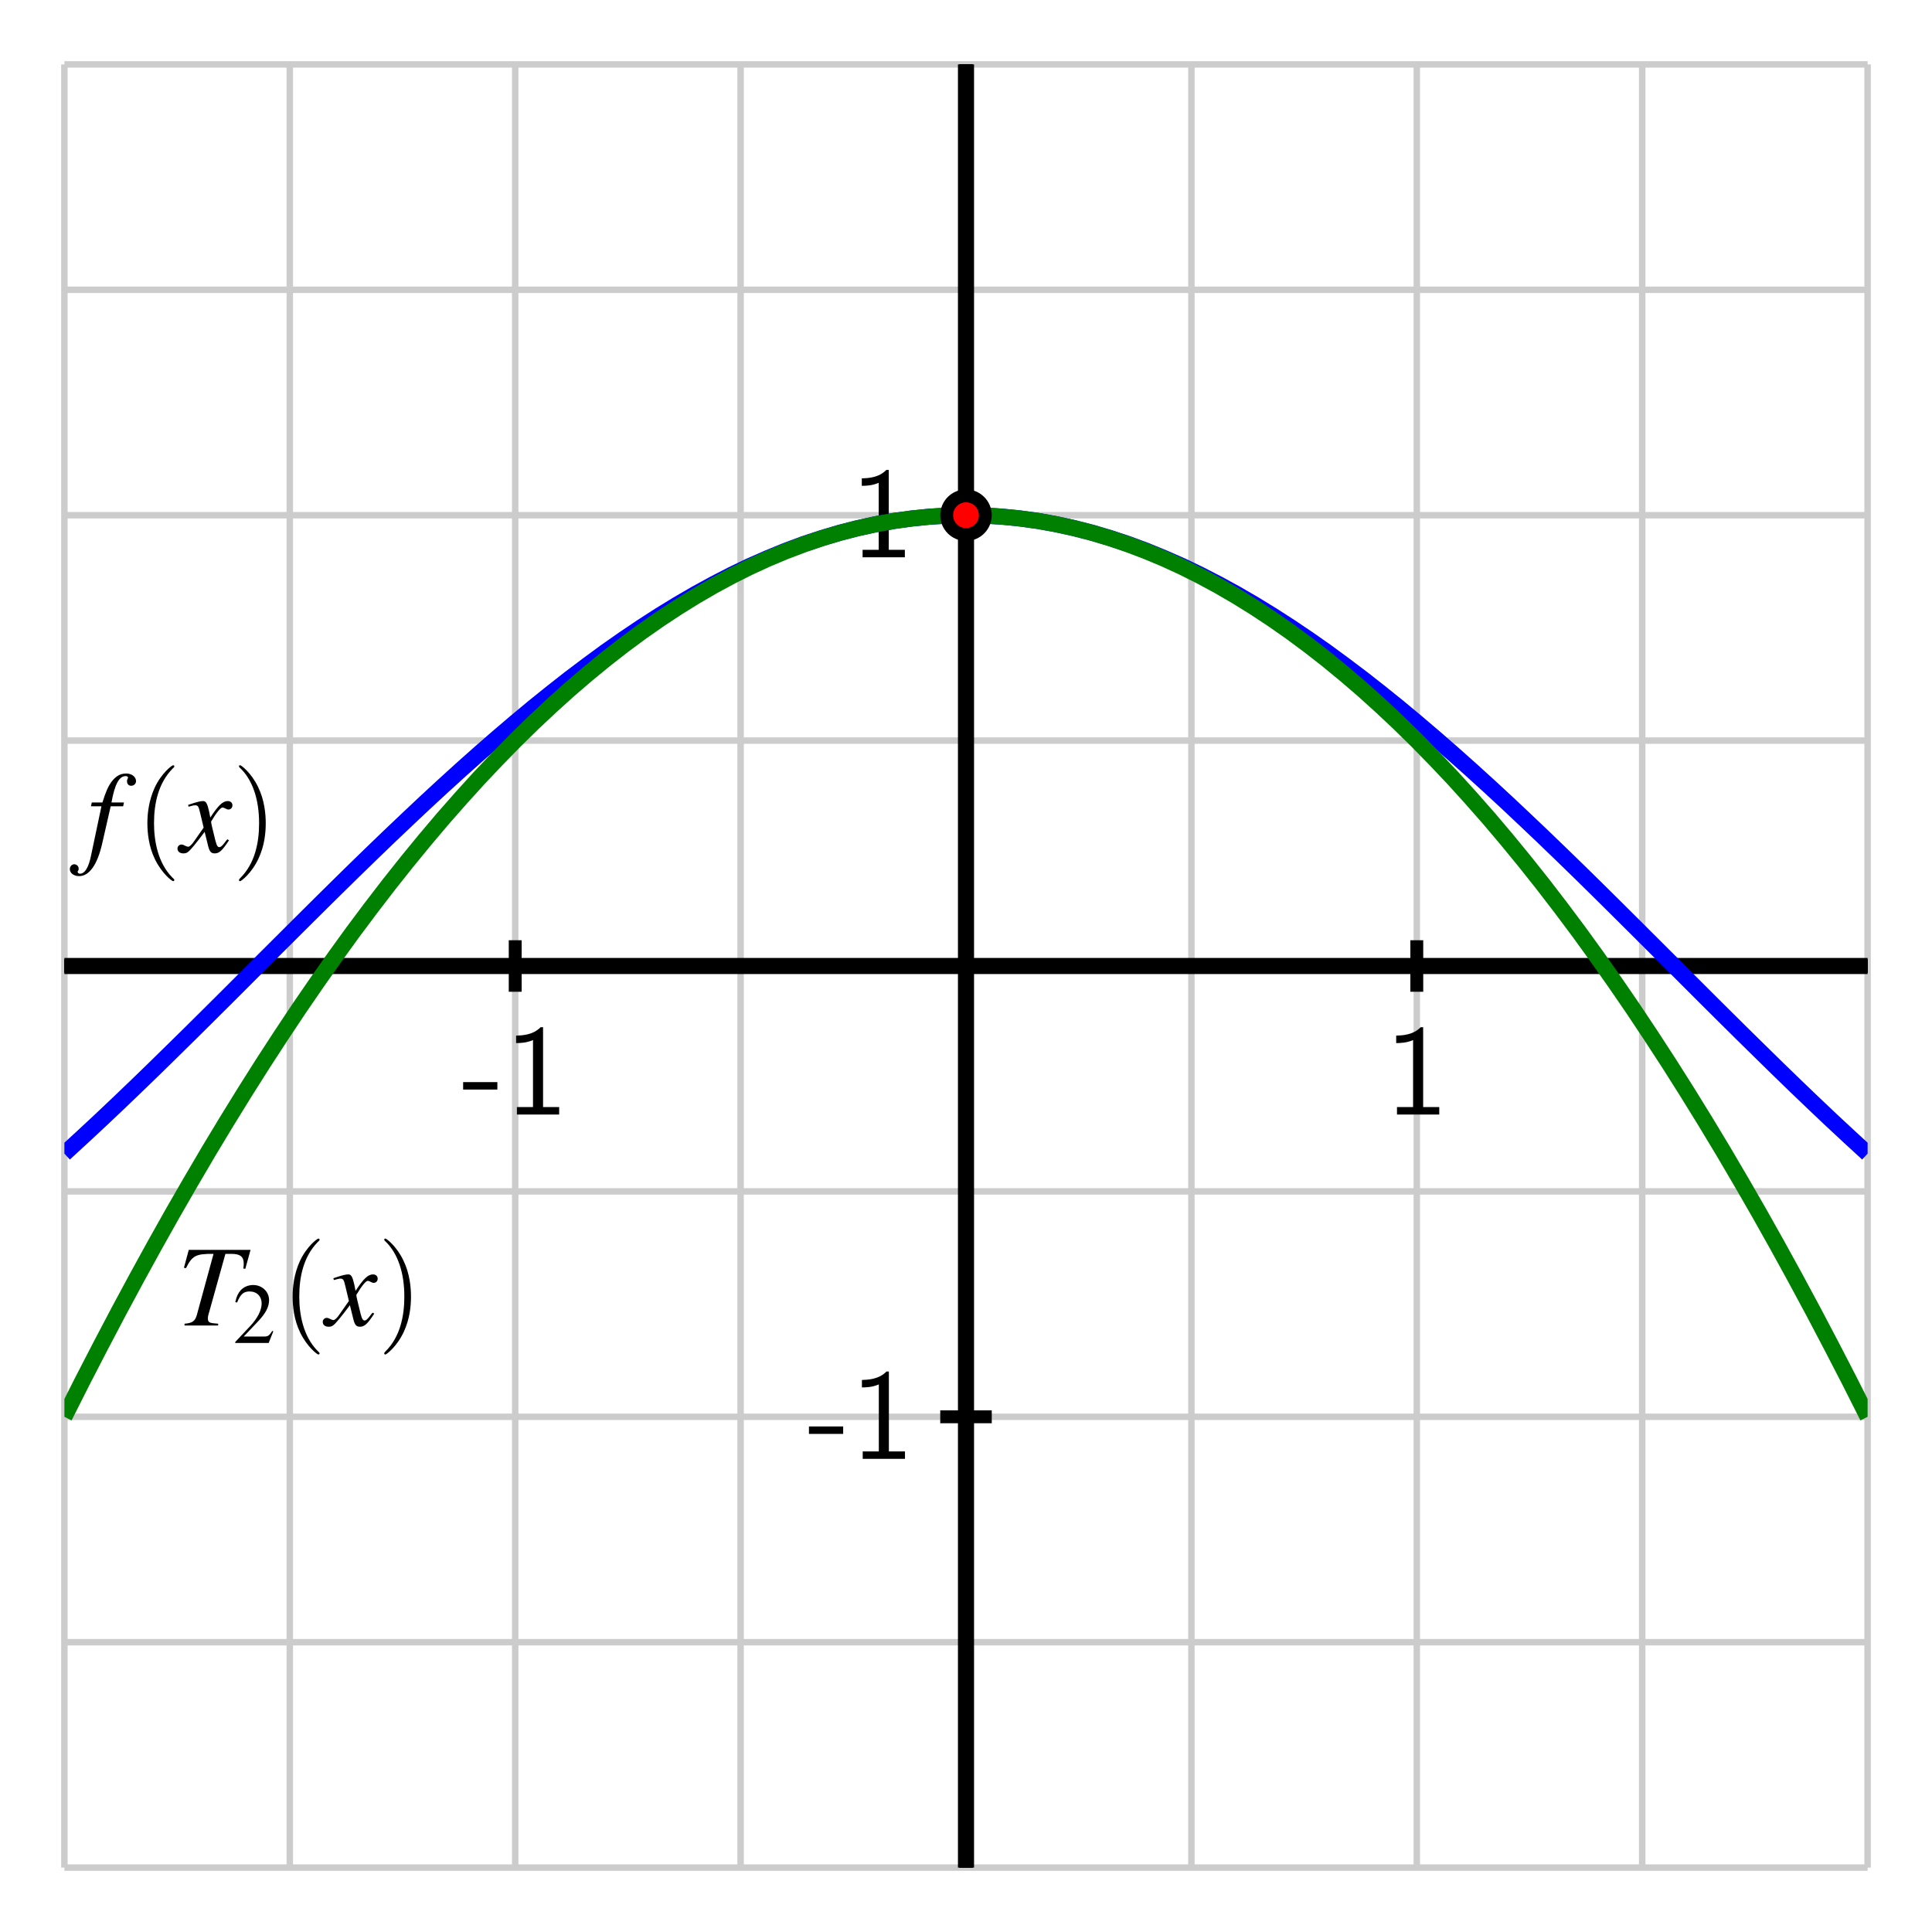
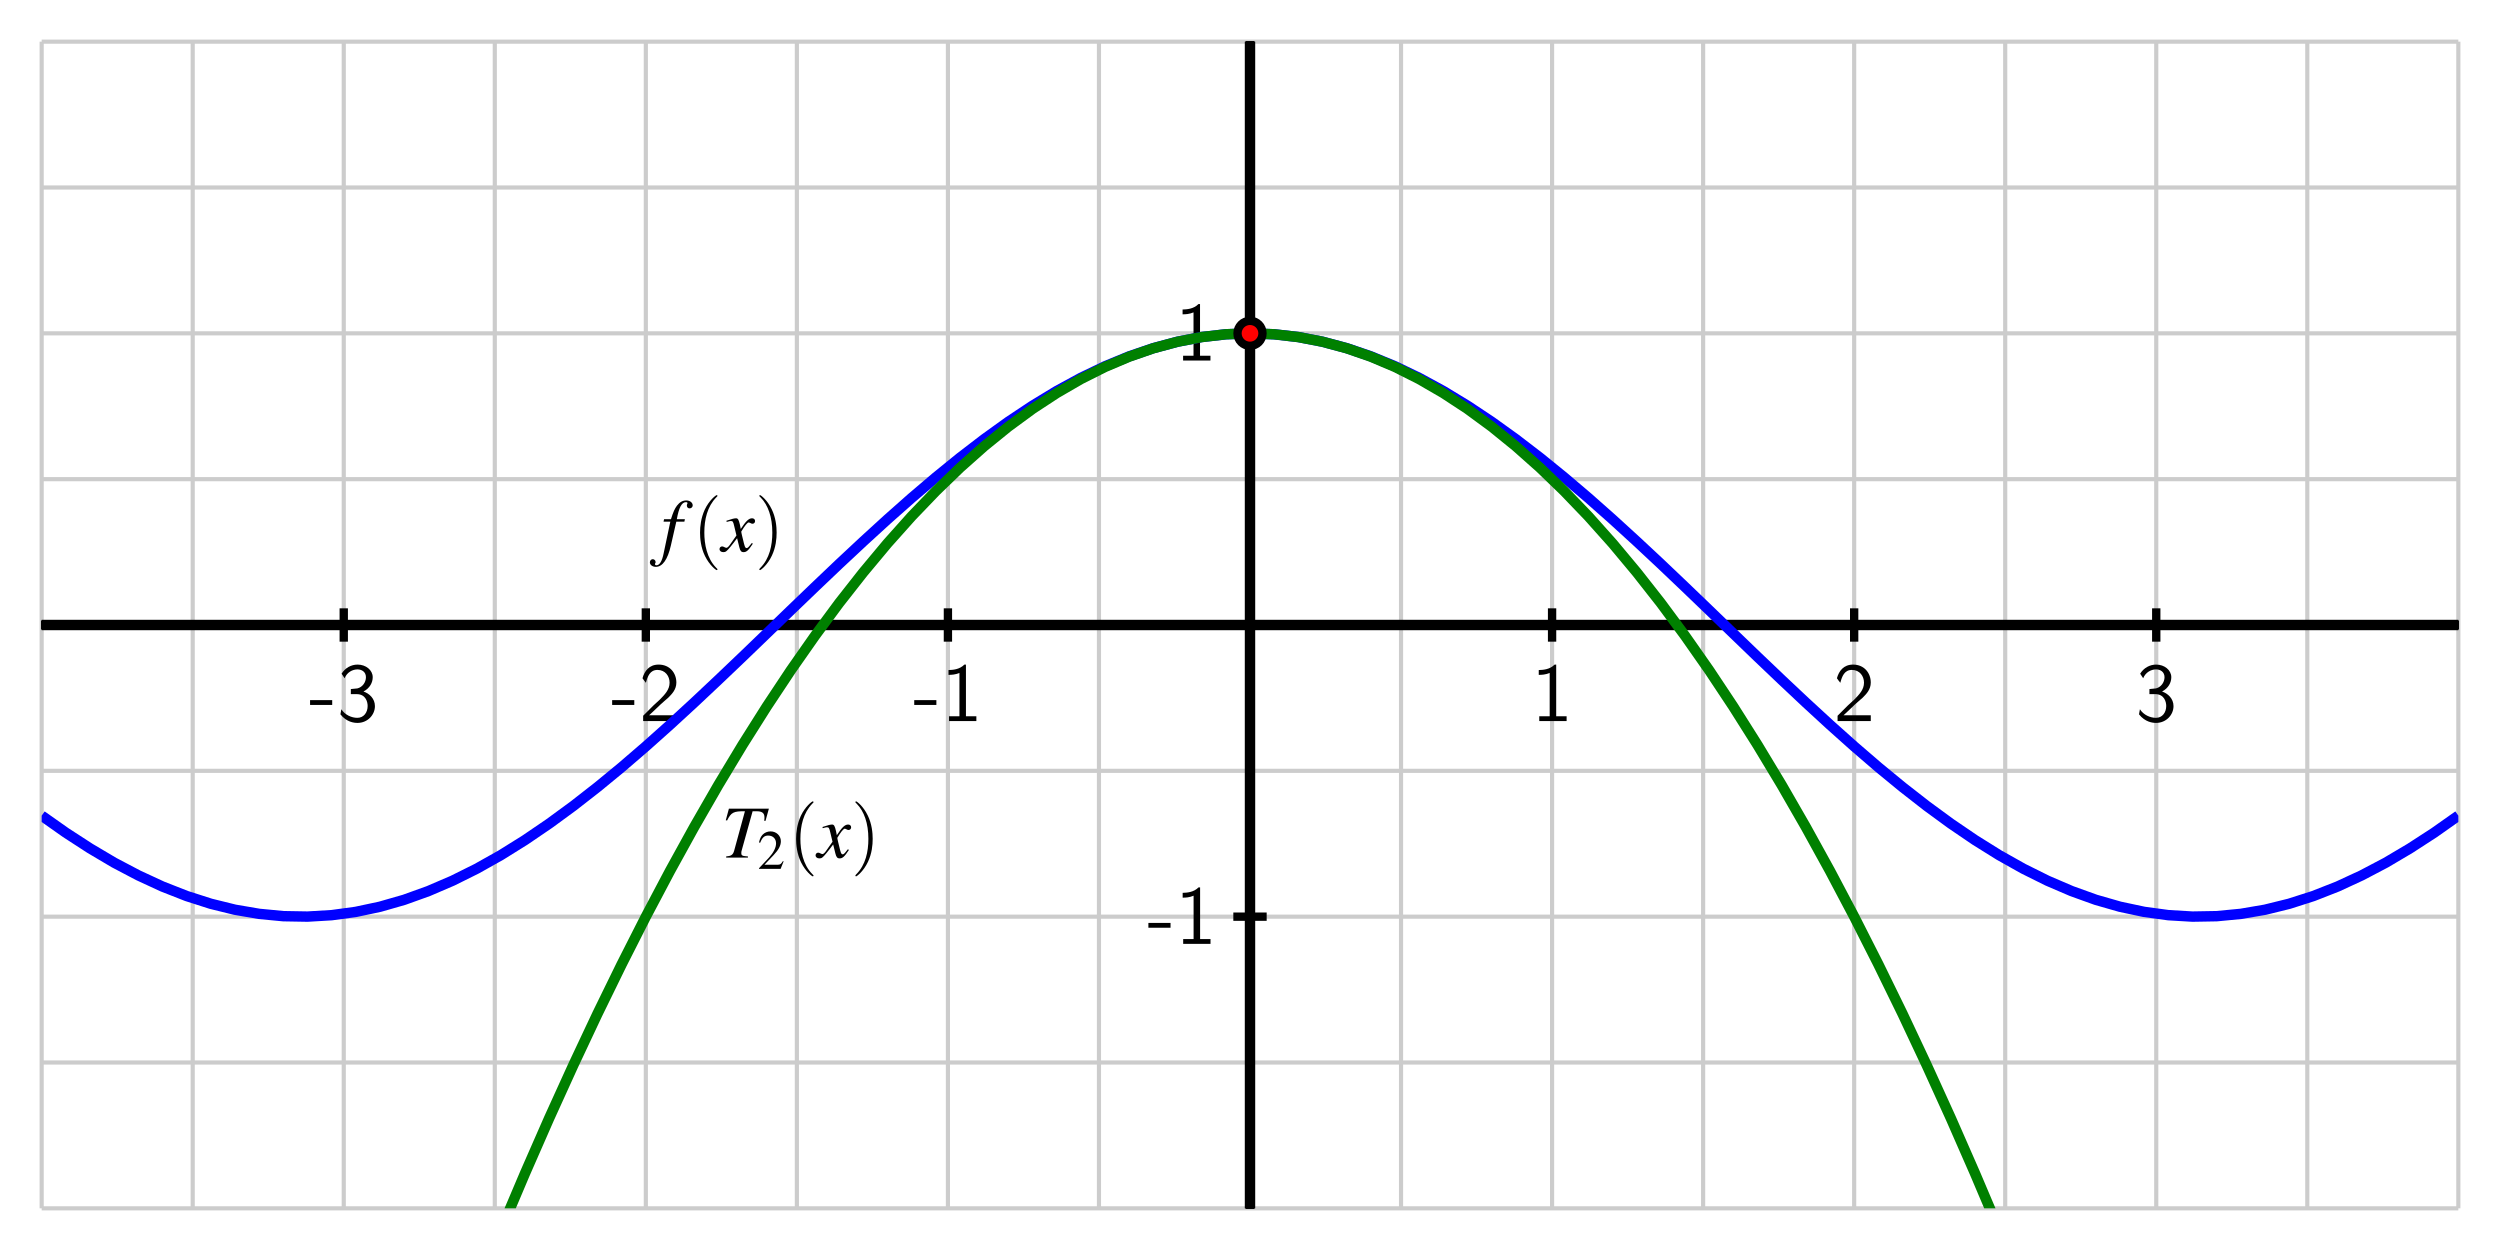
- <svg xmlns="http://www.w3.org/2000/svg" xmlns:xlink="http://www.w3.org/1999/xlink" width="150pt" height="150pt" viewBox="0 0 150 150" version="1.1">
+ <svg xmlns="http://www.w3.org/2000/svg" xmlns:xlink="http://www.w3.org/1999/xlink" width="300pt" height="150pt" viewBox="0 0 300 150" version="1.1">
  <defs>
    <g>
      <symbol overflow="visible" id="glyph0-0">
        <path style="stroke:none;" d="" />
      </symbol>
      <symbol overflow="visible" id="glyph0-1">
        <path style="stroke:none;" d="M 2.766 -1.938 L 2.766 -2.516 L 0.109 -2.516 L 0.109 -1.938 Z M 2.766 -1.938 " />
      </symbol>
      <symbol overflow="visible" id="glyph0-2">
+         <path style="stroke:none;" d="M 0.922 -5.141 C 1.203 -5.844 1.859 -6.203 2.469 -6.203 C 2.984 -6.203 3.484 -5.906 3.484 -5.266 C 3.484 -4.656 3.062 -4.062 2.453 -3.922 C 2.406 -3.906 2.375 -3.906 1.672 -3.844 L 1.672 -3.234 L 2.375 -3.234 C 3.453 -3.234 3.688 -2.312 3.688 -1.812 C 3.688 -1.031 3.219 -0.391 2.453 -0.391 C 1.766 -0.391 0.969 -0.734 0.531 -1.422 L 0.422 -0.812 C 1.156 0.125 2.062 0.219 2.469 0.219 C 3.688 0.219 4.562 -0.75 4.562 -1.797 C 4.562 -2.703 3.875 -3.328 3.188 -3.547 C 3.953 -3.953 4.297 -4.625 4.297 -5.266 C 4.297 -6.125 3.469 -6.781 2.484 -6.781 C 1.703 -6.781 0.984 -6.375 0.562 -5.688 Z M 0.922 -5.141 " />
+       </symbol>
+       <symbol overflow="visible" id="glyph0-3">
+         <path style="stroke:none;" d="M 1.734 -1.875 L 0.5 -0.641 L 0.5 0 L 4.484 0 L 4.484 -0.703 L 2.672 -0.703 C 2.547 -0.703 2.438 -0.703 2.312 -0.703 L 1.219 -0.703 C 1.547 -0.984 2.297 -1.734 2.609 -2.016 C 2.797 -2.203 3.312 -2.625 3.5 -2.797 C 3.953 -3.25 4.484 -3.781 4.484 -4.625 C 4.484 -5.781 3.688 -6.781 2.359 -6.781 C 1.219 -6.781 0.656 -6 0.422 -5.141 C 0.547 -4.969 0.594 -4.906 0.609 -4.875 C 0.625 -4.859 0.734 -4.734 0.828 -4.594 C 1.031 -5.359 1.312 -6.141 2.219 -6.141 C 3.156 -6.141 3.672 -5.391 3.672 -4.609 C 3.672 -3.766 3.094 -3.188 2.516 -2.594 Z M 1.734 -1.875 " />
+       </symbol>
+       <symbol overflow="visible" id="glyph0-4">
        <path style="stroke:none;" d="M 2.984 -6.781 L 2.797 -6.781 C 2.203 -6.172 1.375 -6.141 0.891 -6.125 L 0.891 -5.547 C 1.219 -5.547 1.703 -5.562 2.203 -5.781 L 2.203 -0.578 L 0.953 -0.578 L 0.953 0 L 4.234 0 L 4.234 -0.578 L 2.984 -0.578 Z M 2.984 -6.781 " />
      </symbol>
      <symbol overflow="visible" id="glyph1-0">
        <path style="stroke:none;" d="" />
      </symbol>
      <symbol overflow="visible" id="glyph1-1">
        <path style="stroke:none;" d="M 0.312 -3.562 L 1.125 -3.562 L 0.328 0.219 C 0.141 1.172 -0.156 1.672 -0.547 1.672 C -0.641 1.672 -0.719 1.609 -0.719 1.531 C -0.719 1.5 -0.719 1.469 -0.688 1.438 C -0.641 1.375 -0.641 1.344 -0.641 1.281 C -0.641 1.094 -0.797 0.938 -0.984 0.938 C -1.172 0.938 -1.328 1.109 -1.328 1.312 C -1.328 1.625 -1.016 1.859 -0.609 1.859 C 0.188 1.859 0.812 0.969 1.188 -0.688 L 1.844 -3.562 L 2.812 -3.562 L 2.875 -3.859 L 1.906 -3.859 C 2.156 -5.266 2.5 -5.906 3 -5.906 C 3.109 -5.906 3.188 -5.859 3.188 -5.797 C 3.188 -5.766 3.188 -5.75 3.156 -5.703 C 3.125 -5.625 3.109 -5.578 3.109 -5.516 C 3.109 -5.297 3.234 -5.156 3.438 -5.156 C 3.641 -5.156 3.812 -5.312 3.812 -5.516 C 3.812 -5.844 3.484 -6.109 3.047 -6.109 C 2.594 -6.109 2.25 -5.906 1.922 -5.484 C 1.656 -5.125 1.469 -4.719 1.203 -3.859 L 0.375 -3.859 Z M 0.312 -3.562 " />
      </symbol>
      <symbol overflow="visible" id="glyph1-2">
        <path style="stroke:none;" d="M 3.625 -1 C 3.547 -0.922 3.5 -0.859 3.422 -0.75 C 3.219 -0.484 3.109 -0.391 3 -0.391 C 2.875 -0.391 2.797 -0.516 2.734 -0.766 C 2.703 -0.844 2.703 -0.891 2.688 -0.922 C 2.469 -1.828 2.359 -2.234 2.359 -2.375 C 2.766 -3.062 3.094 -3.469 3.25 -3.469 C 3.297 -3.469 3.375 -3.438 3.469 -3.391 C 3.578 -3.328 3.641 -3.312 3.703 -3.312 C 3.891 -3.312 4.016 -3.453 4.016 -3.641 C 4.016 -3.828 3.875 -3.969 3.656 -3.969 C 3.266 -3.969 2.922 -3.641 2.297 -2.688 L 2.203 -3.172 C 2.062 -3.781 1.969 -3.969 1.734 -3.969 C 1.531 -3.969 1.219 -3.891 0.672 -3.703 L 0.578 -3.672 L 0.609 -3.531 C 0.953 -3.625 1.031 -3.641 1.109 -3.641 C 1.344 -3.641 1.391 -3.562 1.516 -3.016 L 1.781 -1.906 L 1.047 -0.859 C 0.859 -0.578 0.688 -0.422 0.578 -0.422 C 0.531 -0.422 0.438 -0.453 0.344 -0.5 C 0.234 -0.562 0.141 -0.594 0.062 -0.594 C -0.109 -0.594 -0.25 -0.453 -0.25 -0.281 C -0.25 -0.047 -0.062 0.094 0.203 0.094 C 0.484 0.094 0.594 0.016 1.047 -0.531 C 1.281 -0.812 1.469 -1.062 1.859 -1.578 L 2.125 -0.5 C 2.234 -0.047 2.359 0.094 2.641 0.094 C 2.984 0.094 3.219 -0.109 3.75 -0.922 Z M 3.625 -1 " />
      </symbol>
      <symbol overflow="visible" id="glyph1-3">
        <path style="stroke:none;" d="M 5.703 -5.875 L 0.906 -5.875 L 0.531 -4.484 L 0.688 -4.453 C 1.172 -5.422 1.453 -5.578 2.828 -5.562 L 1.531 -0.812 C 1.391 -0.328 1.172 -0.188 0.578 -0.141 L 0.578 0 L 3.188 0 L 3.188 -0.141 C 3.047 -0.156 2.906 -0.172 2.859 -0.172 C 2.5 -0.203 2.391 -0.281 2.391 -0.547 C 2.391 -0.672 2.406 -0.781 2.5 -1.078 L 3.75 -5.562 L 4.234 -5.562 C 4.891 -5.562 5.172 -5.344 5.172 -4.828 C 5.172 -4.719 5.172 -4.578 5.141 -4.422 L 5.297 -4.406 Z M 5.703 -5.875 " />
      </symbol>
      <symbol overflow="visible" id="glyph2-0">
        <path style="stroke:none;" d="" />
      </symbol>
      <symbol overflow="visible" id="glyph2-1">
        <path style="stroke:none;" d="M 2.984 2.156 C 2.984 2.141 2.984 2.109 2.828 1.969 C 1.703 0.828 1.406 -0.875 1.406 -2.25 C 1.406 -3.812 1.75 -5.375 2.859 -6.5 C 2.984 -6.609 2.984 -6.641 2.984 -6.656 C 2.984 -6.719 2.938 -6.75 2.891 -6.75 C 2.797 -6.75 1.984 -6.141 1.453 -5 C 1 -4 0.891 -3 0.891 -2.25 C 0.891 -1.547 0.984 -0.453 1.484 0.562 C 2.031 1.672 2.797 2.25 2.891 2.25 C 2.938 2.25 2.984 2.219 2.984 2.156 Z M 2.984 2.156 " />
      </symbol>
      <symbol overflow="visible" id="glyph2-2">
        <path style="stroke:none;" d="M 2.594 -2.25 C 2.594 -2.953 2.5 -4.047 2 -5.062 C 1.469 -6.172 0.688 -6.75 0.609 -6.75 C 0.547 -6.75 0.516 -6.719 0.516 -6.656 C 0.516 -6.641 0.516 -6.609 0.688 -6.453 C 1.562 -5.562 2.078 -4.125 2.078 -2.25 C 2.078 -0.719 1.75 0.875 0.625 2 C 0.516 2.109 0.516 2.141 0.516 2.156 C 0.516 2.219 0.547 2.25 0.609 2.25 C 0.688 2.25 1.5 1.641 2.031 0.5 C 2.5 -0.5 2.594 -1.5 2.594 -2.25 Z M 2.594 -2.25 " />
      </symbol>
      <symbol overflow="visible" id="glyph3-0">
        <path style="stroke:none;" d="" />
      </symbol>
      <symbol overflow="visible" id="glyph3-1">
        <path style="stroke:none;" d="M 3.156 -0.906 L 3.078 -0.938 C 2.828 -0.562 2.75 -0.5 2.438 -0.5 L 0.859 -0.5 L 1.969 -1.672 C 2.562 -2.297 2.828 -2.797 2.828 -3.328 C 2.828 -3.984 2.281 -4.5 1.594 -4.5 C 1.219 -4.5 0.875 -4.359 0.625 -4.094 C 0.422 -3.859 0.312 -3.641 0.203 -3.172 L 0.344 -3.141 C 0.609 -3.797 0.859 -4 1.312 -4 C 1.875 -4 2.25 -3.625 2.25 -3.062 C 2.25 -2.547 1.938 -1.938 1.391 -1.344 L 0.203 -0.078 L 0.203 0 L 2.797 0 Z M 3.156 -0.906 " />
      </symbol>
    </g>
    <clipPath id="clip1">
-       <path d="M 5 22 L 145 22 L 145 108 L 5 108 Z M 5 22 " />
+       <path d="M 5 22 L 295 22 L 295 128 L 5 128 Z M 5 22 " />
    </clipPath>
    <clipPath id="clip2">
-       <path d="M 5 22 L 145 22 L 145 128 L 5 128 Z M 5 22 " />
+       <path d="M 5 22 L 295 22 L 295 145 L 5 145 Z M 5 22 " />
    </clipPath>
  </defs>
  <g id="surface1">
-     <path style="fill:none;stroke-width:5;stroke-linecap:butt;stroke-linejoin:miter;stroke:rgb(80.077%,80.077%,80.077%);stroke-opacity:1;stroke-miterlimit:10;" d="M 50 50 L 50 1450 M 225 50 L 225 1450 M 400 50 L 400 1450 M 575 50 L 575 1450 M 750 50 L 750 1450 M 925 50 L 925 1450 M 1100 50 L 1100 1450 M 1275 50 L 1275 1450 M 1450 50 L 1450 1450 M 50 50 L 1450 50 M 50 225 L 1450 225 M 50 400 L 1450 400 M 50 575 L 1450 575 M 50 750 L 1450 750 M 50 925 L 1450 925 M 50 1100 L 1450 1100 M 50 1275 L 1450 1275 M 50 1450 L 1450 1450 " transform="matrix(0.1,0,0,-0.1,0,150)" />
-     <path style="fill:none;stroke-width:12.5;stroke-linecap:butt;stroke-linejoin:miter;stroke:rgb(0%,0%,0%);stroke-opacity:1;stroke-miterlimit:10;" d="M 50 750 L 1450 750 M 750 50 L 750 1450 " transform="matrix(0.1,0,0,-0.1,0,150)" />
-     <path style="fill:none;stroke-width:10;stroke-linecap:butt;stroke-linejoin:miter;stroke:rgb(0%,0%,0%);stroke-opacity:1;stroke-miterlimit:10;" d="M 50 750 L 1450 750 M 750 50 L 750 1450 M 400 730 L 400 770 " transform="matrix(0.1,0,0,-0.1,0,150)" />
-     <path style="fill:none;stroke-width:10;stroke-linecap:butt;stroke-linejoin:miter;stroke:rgb(0%,0%,0%);stroke-opacity:1;stroke-miterlimit:10;" d="M 50 750 L 1450 750 M 750 50 L 750 1450 M 750 730 L 750 770 " transform="matrix(0.1,0,0,-0.1,0,150)" />
-     <path style="fill:none;stroke-width:10;stroke-linecap:butt;stroke-linejoin:miter;stroke:rgb(0%,0%,0%);stroke-opacity:1;stroke-miterlimit:10;" d="M 50 750 L 1450 750 M 750 50 L 750 1450 M 1100 730 L 1100 770 " transform="matrix(0.1,0,0,-0.1,0,150)" />
-     <path style="fill:none;stroke-width:10;stroke-linecap:butt;stroke-linejoin:miter;stroke:rgb(0%,0%,0%);stroke-opacity:1;stroke-miterlimit:10;" d="M 50 750 L 1450 750 M 750 50 L 750 1450 M 730 400 L 770 400 " transform="matrix(0.1,0,0,-0.1,0,150)" />
-     <path style="fill:none;stroke-width:10;stroke-linecap:butt;stroke-linejoin:miter;stroke:rgb(0%,0%,0%);stroke-opacity:1;stroke-miterlimit:10;" d="M 50 750 L 1450 750 M 750 50 L 750 1450 M 730 750 L 770 750 " transform="matrix(0.1,0,0,-0.1,0,150)" />
-     <path style="fill:none;stroke-width:10;stroke-linecap:butt;stroke-linejoin:miter;stroke:rgb(0%,0%,0%);stroke-opacity:1;stroke-miterlimit:10;" d="M 50 750 L 1450 750 M 750 50 L 750 1450 M 730 1100 L 770 1100 " transform="matrix(0.1,0,0,-0.1,0,150)" />
+     <path style="fill:none;stroke-width:5;stroke-linecap:butt;stroke-linejoin:miter;stroke:rgb(80.077%,80.077%,80.077%);stroke-opacity:1;stroke-miterlimit:10;" d="M 50 50 L 50 1450 M 231.25 50 L 231.25 1450 M 412.5 50 L 412.5 1450 M 593.75 50 L 593.75 1450 M 775 50 L 775 1450 M 956.25 50 L 956.25 1450 M 1137.5 50 L 1137.5 1450 M 1318.75 50 L 1318.75 1450 M 1500 50 L 1500 1450 M 1681.25 50 L 1681.25 1450 M 1862.5 50 L 1862.5 1450 M 2043.75 50 L 2043.75 1450 M 2225 50 L 2225 1450 M 2406.25 50 L 2406.25 1450 M 2587.5 50 L 2587.5 1450 M 2768.75 50 L 2768.75 1450 M 2950 50 L 2950 1450 M 50 50 L 2950 50 M 50 225 L 2950 225 M 50 400 L 2950 400 M 50 575 L 2950 575 M 50 750 L 2950 750 M 50 925 L 2950 925 M 50 1100 L 2950 1100 M 50 1275 L 2950 1275 M 50 1450 L 2950 1450 " transform="matrix(0.1,0,0,-0.1,0,150)" />
+     <path style="fill:none;stroke-width:12.5;stroke-linecap:butt;stroke-linejoin:miter;stroke:rgb(0%,0%,0%);stroke-opacity:1;stroke-miterlimit:10;" d="M 50 750 L 2950 750 M 1500 50 L 1500 1450 " transform="matrix(0.1,0,0,-0.1,0,150)" />
+     <path style="fill:none;stroke-width:10;stroke-linecap:butt;stroke-linejoin:miter;stroke:rgb(0%,0%,0%);stroke-opacity:1;stroke-miterlimit:10;" d="M 50 750 L 2950 750 M 1500 50 L 1500 1450 M 412.5 730 L 412.5 770 " transform="matrix(0.1,0,0,-0.1,0,150)" />
+     <path style="fill:none;stroke-width:10;stroke-linecap:butt;stroke-linejoin:miter;stroke:rgb(0%,0%,0%);stroke-opacity:1;stroke-miterlimit:10;" d="M 50 750 L 2950 750 M 1500 50 L 1500 1450 M 775 730 L 775 770 " transform="matrix(0.1,0,0,-0.1,0,150)" />
+     <path style="fill:none;stroke-width:10;stroke-linecap:butt;stroke-linejoin:miter;stroke:rgb(0%,0%,0%);stroke-opacity:1;stroke-miterlimit:10;" d="M 50 750 L 2950 750 M 1500 50 L 1500 1450 M 1137.5 730 L 1137.5 770 " transform="matrix(0.1,0,0,-0.1,0,150)" />
+     <path style="fill:none;stroke-width:10;stroke-linecap:butt;stroke-linejoin:miter;stroke:rgb(0%,0%,0%);stroke-opacity:1;stroke-miterlimit:10;" d="M 50 750 L 2950 750 M 1500 50 L 1500 1450 M 1500 730 L 1500 770 " transform="matrix(0.1,0,0,-0.1,0,150)" />
+     <path style="fill:none;stroke-width:10;stroke-linecap:butt;stroke-linejoin:miter;stroke:rgb(0%,0%,0%);stroke-opacity:1;stroke-miterlimit:10;" d="M 50 750 L 2950 750 M 1500 50 L 1500 1450 M 1862.5 730 L 1862.5 770 " transform="matrix(0.1,0,0,-0.1,0,150)" />
+     <path style="fill:none;stroke-width:10;stroke-linecap:butt;stroke-linejoin:miter;stroke:rgb(0%,0%,0%);stroke-opacity:1;stroke-miterlimit:10;" d="M 50 750 L 2950 750 M 1500 50 L 1500 1450 M 2225 730 L 2225 770 " transform="matrix(0.1,0,0,-0.1,0,150)" />
+     <path style="fill:none;stroke-width:10;stroke-linecap:butt;stroke-linejoin:miter;stroke:rgb(0%,0%,0%);stroke-opacity:1;stroke-miterlimit:10;" d="M 50 750 L 2950 750 M 1500 50 L 1500 1450 M 2587.5 730 L 2587.5 770 " transform="matrix(0.1,0,0,-0.1,0,150)" />
+     <path style="fill:none;stroke-width:10;stroke-linecap:butt;stroke-linejoin:miter;stroke:rgb(0%,0%,0%);stroke-opacity:1;stroke-miterlimit:10;" d="M 50 750 L 2950 750 M 1500 50 L 1500 1450 M 1480 400 L 1520 400 " transform="matrix(0.1,0,0,-0.1,0,150)" />
+     <path style="fill:none;stroke-width:10;stroke-linecap:butt;stroke-linejoin:miter;stroke:rgb(0%,0%,0%);stroke-opacity:1;stroke-miterlimit:10;" d="M 50 750 L 2950 750 M 1500 50 L 1500 1450 M 1480 750 L 1520 750 " transform="matrix(0.1,0,0,-0.1,0,150)" />
+     <path style="fill:none;stroke-width:10;stroke-linecap:butt;stroke-linejoin:miter;stroke:rgb(0%,0%,0%);stroke-opacity:1;stroke-miterlimit:10;" d="M 50 750 L 2950 750 M 1500 50 L 1500 1450 M 1480 1100 L 1520 1100 " transform="matrix(0.1,0,0,-0.1,0,150)" />
    <g style="fill:rgb(0%,0%,0%);fill-opacity:1;">
-       <use xlink:href="#glyph0-1" x="35.849" y="86.531" />
-       <use xlink:href="#glyph0-2" x="39.179" y="86.531" />
+       <use xlink:href="#glyph0-1" x="37.099" y="86.531" />
+       <use xlink:href="#glyph0-2" x="40.429" y="86.531" />
    </g>
    <g style="fill:rgb(0%,0%,0%);fill-opacity:1;">
-       <use xlink:href="#glyph0-2" x="107.509" y="86.531" />
+       <use xlink:href="#glyph0-1" x="73.349" y="86.531" />
+       <use xlink:href="#glyph0-3" x="76.679" y="86.531" />
    </g>
    <g style="fill:rgb(0%,0%,0%);fill-opacity:1;">
-       <use xlink:href="#glyph0-1" x="62.698" y="113.266" />
-       <use xlink:href="#glyph0-2" x="66.028" y="113.266" />
+       <use xlink:href="#glyph0-1" x="109.599" y="86.531" />
+       <use xlink:href="#glyph0-4" x="112.929" y="86.531" />
    </g>
    <g style="fill:rgb(0%,0%,0%);fill-opacity:1;">
-       <use xlink:href="#glyph0-2" x="66.019" y="43.266" />
+       <use xlink:href="#glyph0-4" x="183.759" y="86.531" />
    </g>
    <g style="fill:rgb(0%,0%,0%);fill-opacity:1;">
-       <use xlink:href="#glyph1-1" x="6.75" y="66.163" />
+       <use xlink:href="#glyph0-3" x="220.009" y="86.531" />
    </g>
    <g style="fill:rgb(0%,0%,0%);fill-opacity:1;">
-       <use xlink:href="#glyph2-1" x="10.552" y="66.163" />
+       <use xlink:href="#glyph0-2" x="256.259" y="86.531" />
    </g>
    <g style="fill:rgb(0%,0%,0%);fill-opacity:1;">
-       <use xlink:href="#glyph1-2" x="14.03" y="66.163" />
+       <use xlink:href="#glyph0-1" x="137.698" y="113.266" />
+       <use xlink:href="#glyph0-4" x="141.028" y="113.266" />
    </g>
    <g style="fill:rgb(0%,0%,0%);fill-opacity:1;">
-       <use xlink:href="#glyph2-2" x="18.038" y="66.163" />
+       <use xlink:href="#glyph0-4" x="141.019" y="43.266" />
    </g>
    <g style="fill:rgb(0%,0%,0%);fill-opacity:1;">
-       <use xlink:href="#glyph1-3" x="13.75" y="102.913" />
+       <use xlink:href="#glyph1-1" x="79.313" y="66.163" />
    </g>
    <g style="fill:rgb(0%,0%,0%);fill-opacity:1;">
-       <use xlink:href="#glyph3-1" x="18.063" y="104.268" />
+       <use xlink:href="#glyph2-1" x="83.114" y="66.163" />
    </g>
    <g style="fill:rgb(0%,0%,0%);fill-opacity:1;">
-       <use xlink:href="#glyph2-1" x="21.829" y="102.913" />
+       <use xlink:href="#glyph1-2" x="86.593" y="66.163" />
    </g>
    <g style="fill:rgb(0%,0%,0%);fill-opacity:1;">
-       <use xlink:href="#glyph1-2" x="25.307" y="102.913" />
+       <use xlink:href="#glyph2-2" x="90.601" y="66.163" />
    </g>
    <g style="fill:rgb(0%,0%,0%);fill-opacity:1;">
-       <use xlink:href="#glyph2-2" x="29.315" y="102.913" />
+       <use xlink:href="#glyph1-3" x="86.563" y="102.913" />
+     </g>
+     <g style="fill:rgb(0%,0%,0%);fill-opacity:1;">
+       <use xlink:href="#glyph3-1" x="90.876" y="104.268" />
+     </g>
+     <g style="fill:rgb(0%,0%,0%);fill-opacity:1;">
+       <use xlink:href="#glyph2-1" x="94.641" y="102.913" />
+     </g>
+     <g style="fill:rgb(0%,0%,0%);fill-opacity:1;">
+       <use xlink:href="#glyph1-2" x="98.12" y="102.913" />
+     </g>
+     <g style="fill:rgb(0%,0%,0%);fill-opacity:1;">
+       <use xlink:href="#glyph2-2" x="102.128" y="102.913" />
    </g>
    <g clip-path="url(#clip1)" clip-rule="nonzero">
-       <path style="fill:none;stroke-width:12.5;stroke-linecap:butt;stroke-linejoin:miter;stroke:rgb(0%,0%,100%);stroke-opacity:1;stroke-miterlimit:10;" d="M 50 604.336 L 63.984 617.188 L 78.008 630.234 L 91.992 643.477 L 106.016 656.914 L 120 670.469 L 133.984 684.18 L 148.008 697.969 L 161.992 711.836 L 176.016 725.781 L 190 739.766 L 203.984 753.789 L 218.008 767.773 L 231.992 781.719 L 246.016 795.664 L 260 809.492 L 273.984 823.242 L 288.008 836.875 L 301.992 850.352 L 316.016 863.672 L 330 876.836 L 343.984 889.766 L 358.008 902.5 L 371.992 914.961 L 386.016 927.188 L 400 939.102 L 413.984 950.742 L 428.008 962.031 L 441.992 973.008 L 456.016 983.594 L 470 993.867 L 483.984 1003.672 L 498.008 1013.125 L 511.992 1022.148 L 526.016 1030.742 L 540 1038.867 L 553.984 1046.523 L 568.008 1053.75 L 581.992 1060.469 L 596.016 1066.641 L 610 1072.383 L 623.984 1077.578 L 638.008 1082.227 L 651.992 1086.367 L 666.016 1089.961 L 680 1093.008 L 693.984 1095.547 L 708.008 1097.461 L 721.992 1098.867 L 736.016 1099.727 L 750 1100 L 763.984 1099.727 L 778.008 1098.867 L 791.992 1097.461 L 806.016 1095.547 L 820 1093.008 L 833.984 1089.961 L 848.008 1086.367 L 861.992 1082.227 L 876.016 1077.578 L 890 1072.383 L 903.984 1066.641 L 918.008 1060.469 L 931.992 1053.75 L 946.016 1046.523 L 960 1038.867 L 973.984 1030.742 L 988.008 1022.148 L 1001.992 1013.125 L 1016.016 1003.672 L 1030 993.867 L 1043.984 983.594 L 1058.008 973.008 L 1071.992 962.031 L 1086.016 950.742 L 1100 939.102 L 1113.984 927.188 L 1128.008 914.961 L 1141.992 902.5 L 1156.016 889.766 L 1170 876.836 L 1183.984 863.672 L 1198.008 850.352 L 1211.992 836.875 L 1226.016 823.242 L 1240 809.492 L 1253.984 795.664 L 1268.008 781.719 L 1281.992 767.773 L 1296.016 753.789 L 1310 739.766 L 1323.984 725.781 L 1338.008 711.836 L 1351.992 697.969 L 1366.016 684.18 L 1380 670.469 L 1393.984 656.914 L 1408.008 643.477 L 1421.992 630.234 L 1436.016 617.188 L 1450 604.336 " transform="matrix(0.1,0,0,-0.1,0,150)" />
+       <path style="fill:none;stroke-width:12.5;stroke-linecap:butt;stroke-linejoin:miter;stroke:rgb(0%,0%,100%);stroke-opacity:1;stroke-miterlimit:10;" d="M 50 521.211 L 78.984 500.781 L 108.008 481.953 L 136.992 464.805 L 166.016 449.531 L 195 436.133 L 223.984 424.766 L 253.008 415.469 L 281.992 408.32 L 311.016 403.359 L 340 400.586 L 368.984 400.078 L 398.008 401.797 L 426.992 405.742 L 456.016 411.914 L 485 420.234 L 513.984 430.664 L 543.008 443.125 L 571.992 457.539 L 601.016 473.828 L 630 491.914 L 658.984 511.641 L 688.008 532.891 L 716.992 555.508 L 746.016 579.375 L 775 604.336 L 803.984 630.234 L 833.008 656.914 L 861.992 684.18 L 891.016 711.836 L 920 739.766 L 948.984 767.773 L 978.008 795.664 L 1006.992 823.242 L 1036.016 850.352 L 1065 876.836 L 1093.984 902.5 L 1123.008 927.188 L 1151.992 950.742 L 1181.016 973.008 L 1210 993.867 L 1238.984 1013.125 L 1268.008 1030.742 L 1296.992 1046.523 L 1326.016 1060.469 L 1355 1072.383 L 1383.984 1082.227 L 1413.008 1089.961 L 1441.992 1095.547 L 1471.016 1098.867 L 1500 1100 L 1528.984 1098.867 L 1558.008 1095.547 L 1586.992 1089.961 L 1616.016 1082.227 L 1645 1072.383 L 1673.984 1060.469 L 1703.008 1046.523 L 1731.992 1030.742 L 1761.016 1013.125 L 1790 993.867 L 1818.984 973.008 L 1848.008 950.742 L 1876.992 927.188 L 1906.016 902.5 L 1935 876.836 L 1963.984 850.352 L 1993.008 823.242 L 2021.992 795.664 L 2051.016 767.773 L 2080 739.766 L 2108.984 711.836 L 2138.008 684.18 L 2166.992 656.914 L 2196.016 630.234 L 2225 604.336 L 2253.984 579.375 L 2283.008 555.508 L 2311.992 532.891 L 2341.016 511.641 L 2370 491.914 L 2398.984 473.828 L 2428.008 457.539 L 2456.992 443.125 L 2486.016 430.664 L 2515 420.234 L 2543.984 411.914 L 2573.008 405.742 L 2601.992 401.797 L 2631.016 400.078 L 2660 400.586 L 2688.984 403.359 L 2718.008 408.32 L 2746.992 415.469 L 2776.016 424.766 L 2805 436.133 L 2833.984 449.531 L 2863.008 464.805 L 2891.992 481.953 L 2921.016 500.781 L 2950 521.211 " transform="matrix(0.1,0,0,-0.1,0,150)" />
    </g>
    <g clip-path="url(#clip2)" clip-rule="nonzero">
-       <path style="fill:none;stroke-width:12.5;stroke-linecap:butt;stroke-linejoin:miter;stroke:rgb(0%,50%,0%);stroke-opacity:1;stroke-miterlimit:10;" d="M 50 400 L 63.984 427.734 L 78.008 454.883 L 91.992 481.484 L 106.016 507.539 L 120 533.008 L 133.984 557.93 L 148.008 582.266 L 161.992 606.094 L 176.016 629.336 L 190 651.992 L 203.984 674.102 L 218.008 695.664 L 231.992 716.68 L 246.016 737.109 L 260 756.992 L 273.984 776.328 L 288.008 795.078 L 301.992 813.281 L 316.016 830.938 L 330 848.008 L 343.984 864.531 L 358.008 880.469 L 371.992 895.898 L 386.016 910.703 L 400 925 L 413.984 938.711 L 428.008 951.875 L 441.992 964.492 L 456.016 976.523 L 470 988.008 L 483.984 998.906 L 498.008 1009.297 L 511.992 1019.062 L 526.016 1028.32 L 540 1036.992 L 553.984 1045.117 L 568.008 1052.695 L 581.992 1059.688 L 596.016 1066.133 L 610 1071.992 L 623.984 1077.305 L 638.008 1082.07 L 651.992 1086.289 L 666.016 1089.922 L 680 1093.008 L 693.984 1095.508 L 708.008 1097.461 L 721.992 1098.867 L 736.016 1099.727 L 750 1100 L 763.984 1099.727 L 778.008 1098.867 L 791.992 1097.461 L 806.016 1095.508 L 820 1093.008 L 833.984 1089.922 L 848.008 1086.289 L 861.992 1082.07 L 876.016 1077.305 L 890 1071.992 L 903.984 1066.133 L 918.008 1059.688 L 931.992 1052.695 L 946.016 1045.117 L 960 1036.992 L 973.984 1028.32 L 988.008 1019.062 L 1001.992 1009.297 L 1016.016 998.906 L 1030 988.008 L 1043.984 976.523 L 1058.008 964.492 L 1071.992 951.875 L 1086.016 938.711 L 1100 925 L 1113.984 910.703 L 1128.008 895.898 L 1141.992 880.469 L 1156.016 864.531 L 1170 848.008 L 1183.984 830.938 L 1198.008 813.281 L 1211.992 795.078 L 1226.016 776.328 L 1240 756.992 L 1253.984 737.109 L 1268.008 716.68 L 1281.992 695.664 L 1296.016 674.102 L 1310 651.992 L 1323.984 629.336 L 1338.008 606.094 L 1351.992 582.266 L 1366.016 557.93 L 1380 533.008 L 1393.984 507.539 L 1408.008 481.484 L 1421.992 454.883 L 1436.016 427.734 L 1450 400 " transform="matrix(0.1,0,0,-0.1,0,150)" />
+       <path style="fill:none;stroke-width:12.5;stroke-linecap:butt;stroke-linejoin:miter;stroke:rgb(0%,50%,0%);stroke-opacity:1;stroke-miterlimit:10;" d="M 50 -1700 L 78.984 -1589.102 L 108.008 -1480.469 L 136.992 -1374.062 L 166.016 -1269.922 L 195 -1168.008 L 223.984 -1068.32 L 253.008 -970.898 L 281.992 -875.664 L 311.016 -782.734 L 340 -691.992 L 368.984 -603.516 L 398.008 -517.266 L 426.992 -433.281 L 456.016 -351.523 L 485 -271.992 L 513.984 -194.727 L 543.008 -119.688 L 571.992 -46.875 L 601.016 23.672 L 630 91.992 L 658.984 158.086 L 688.008 221.914 L 716.992 283.516 L 746.016 342.891 L 775 400 L 803.984 454.883 L 833.008 507.539 L 861.992 557.93 L 891.016 606.094 L 920 651.992 L 948.984 695.664 L 978.008 737.109 L 1006.992 776.328 L 1036.016 813.281 L 1065 848.008 L 1093.984 880.469 L 1123.008 910.703 L 1151.992 938.711 L 1181.016 964.492 L 1210 988.008 L 1238.984 1009.297 L 1268.008 1028.32 L 1296.992 1045.117 L 1326.016 1059.688 L 1355 1071.992 L 1383.984 1082.07 L 1413.008 1089.922 L 1441.992 1095.508 L 1471.016 1098.867 L 1500 1100 L 1528.984 1098.867 L 1558.008 1095.508 L 1586.992 1089.922 L 1616.016 1082.07 L 1645 1071.992 L 1673.984 1059.688 L 1703.008 1045.117 L 1731.992 1028.32 L 1761.016 1009.297 L 1790 988.008 L 1818.984 964.492 L 1848.008 938.711 L 1876.992 910.703 L 1906.016 880.469 L 1935 848.008 L 1963.984 813.281 L 1993.008 776.328 L 2021.992 737.109 L 2051.016 695.664 L 2080 651.992 L 2108.984 606.094 L 2138.008 557.93 L 2166.992 507.539 L 2196.016 454.883 L 2225 400 L 2253.984 342.891 L 2283.008 283.516 L 2311.992 221.914 L 2341.016 158.086 L 2370 91.992 L 2398.984 23.672 L 2428.008 -46.875 L 2456.992 -119.688 L 2486.016 -194.727 L 2515 -271.992 L 2543.984 -351.523 L 2573.008 -433.281 L 2601.992 -517.266 L 2631.016 -603.516 L 2660 -691.992 L 2688.984 -782.734 L 2718.008 -875.664 L 2746.992 -970.898 L 2776.016 -1068.32 L 2805 -1168.008 L 2833.984 -1269.922 L 2863.008 -1374.062 L 2891.992 -1480.469 L 2921.016 -1589.102 L 2950 -1700 " transform="matrix(0.1,0,0,-0.1,0,150)" />
    </g>
-     <path style=" stroke:none;fill-rule:nonzero;fill:rgb(100%,0%,0%);fill-opacity:1;" d="M 76.5 40 C 76.5 39.172 75.828 38.5 75 38.5 C 74.172 38.5 73.5 39.172 73.5 40 C 73.5 40.828 74.172 41.5 75 41.5 C 75.828 41.5 76.5 40.828 76.5 40 " />
-     <path style="fill:none;stroke-width:10;stroke-linecap:butt;stroke-linejoin:miter;stroke:rgb(0%,0%,0%);stroke-opacity:1;stroke-miterlimit:10;" d="M 765 1100 C 765 1108.281 758.281 1115 750 1115 C 741.719 1115 735 1108.281 735 1100 C 735 1091.719 741.719 1085 750 1085 C 758.281 1085 765 1091.719 765 1100 Z M 765 1100 " transform="matrix(0.1,0,0,-0.1,0,150)" />
+     <path style=" stroke:none;fill-rule:nonzero;fill:rgb(100%,0%,0%);fill-opacity:1;" d="M 151.5 40 C 151.5 39.172 150.828 38.5 150 38.5 C 149.172 38.5 148.5 39.172 148.5 40 C 148.5 40.828 149.172 41.5 150 41.5 C 150.828 41.5 151.5 40.828 151.5 40 " />
+     <path style="fill:none;stroke-width:10;stroke-linecap:butt;stroke-linejoin:miter;stroke:rgb(0%,0%,0%);stroke-opacity:1;stroke-miterlimit:10;" d="M 1515 1100 C 1515 1108.281 1508.281 1115 1500 1115 C 1491.719 1115 1485 1108.281 1485 1100 C 1485 1091.719 1491.719 1085 1500 1085 C 1508.281 1085 1515 1091.719 1515 1100 Z M 1515 1100 " transform="matrix(0.1,0,0,-0.1,0,150)" />
  </g>
</svg>
